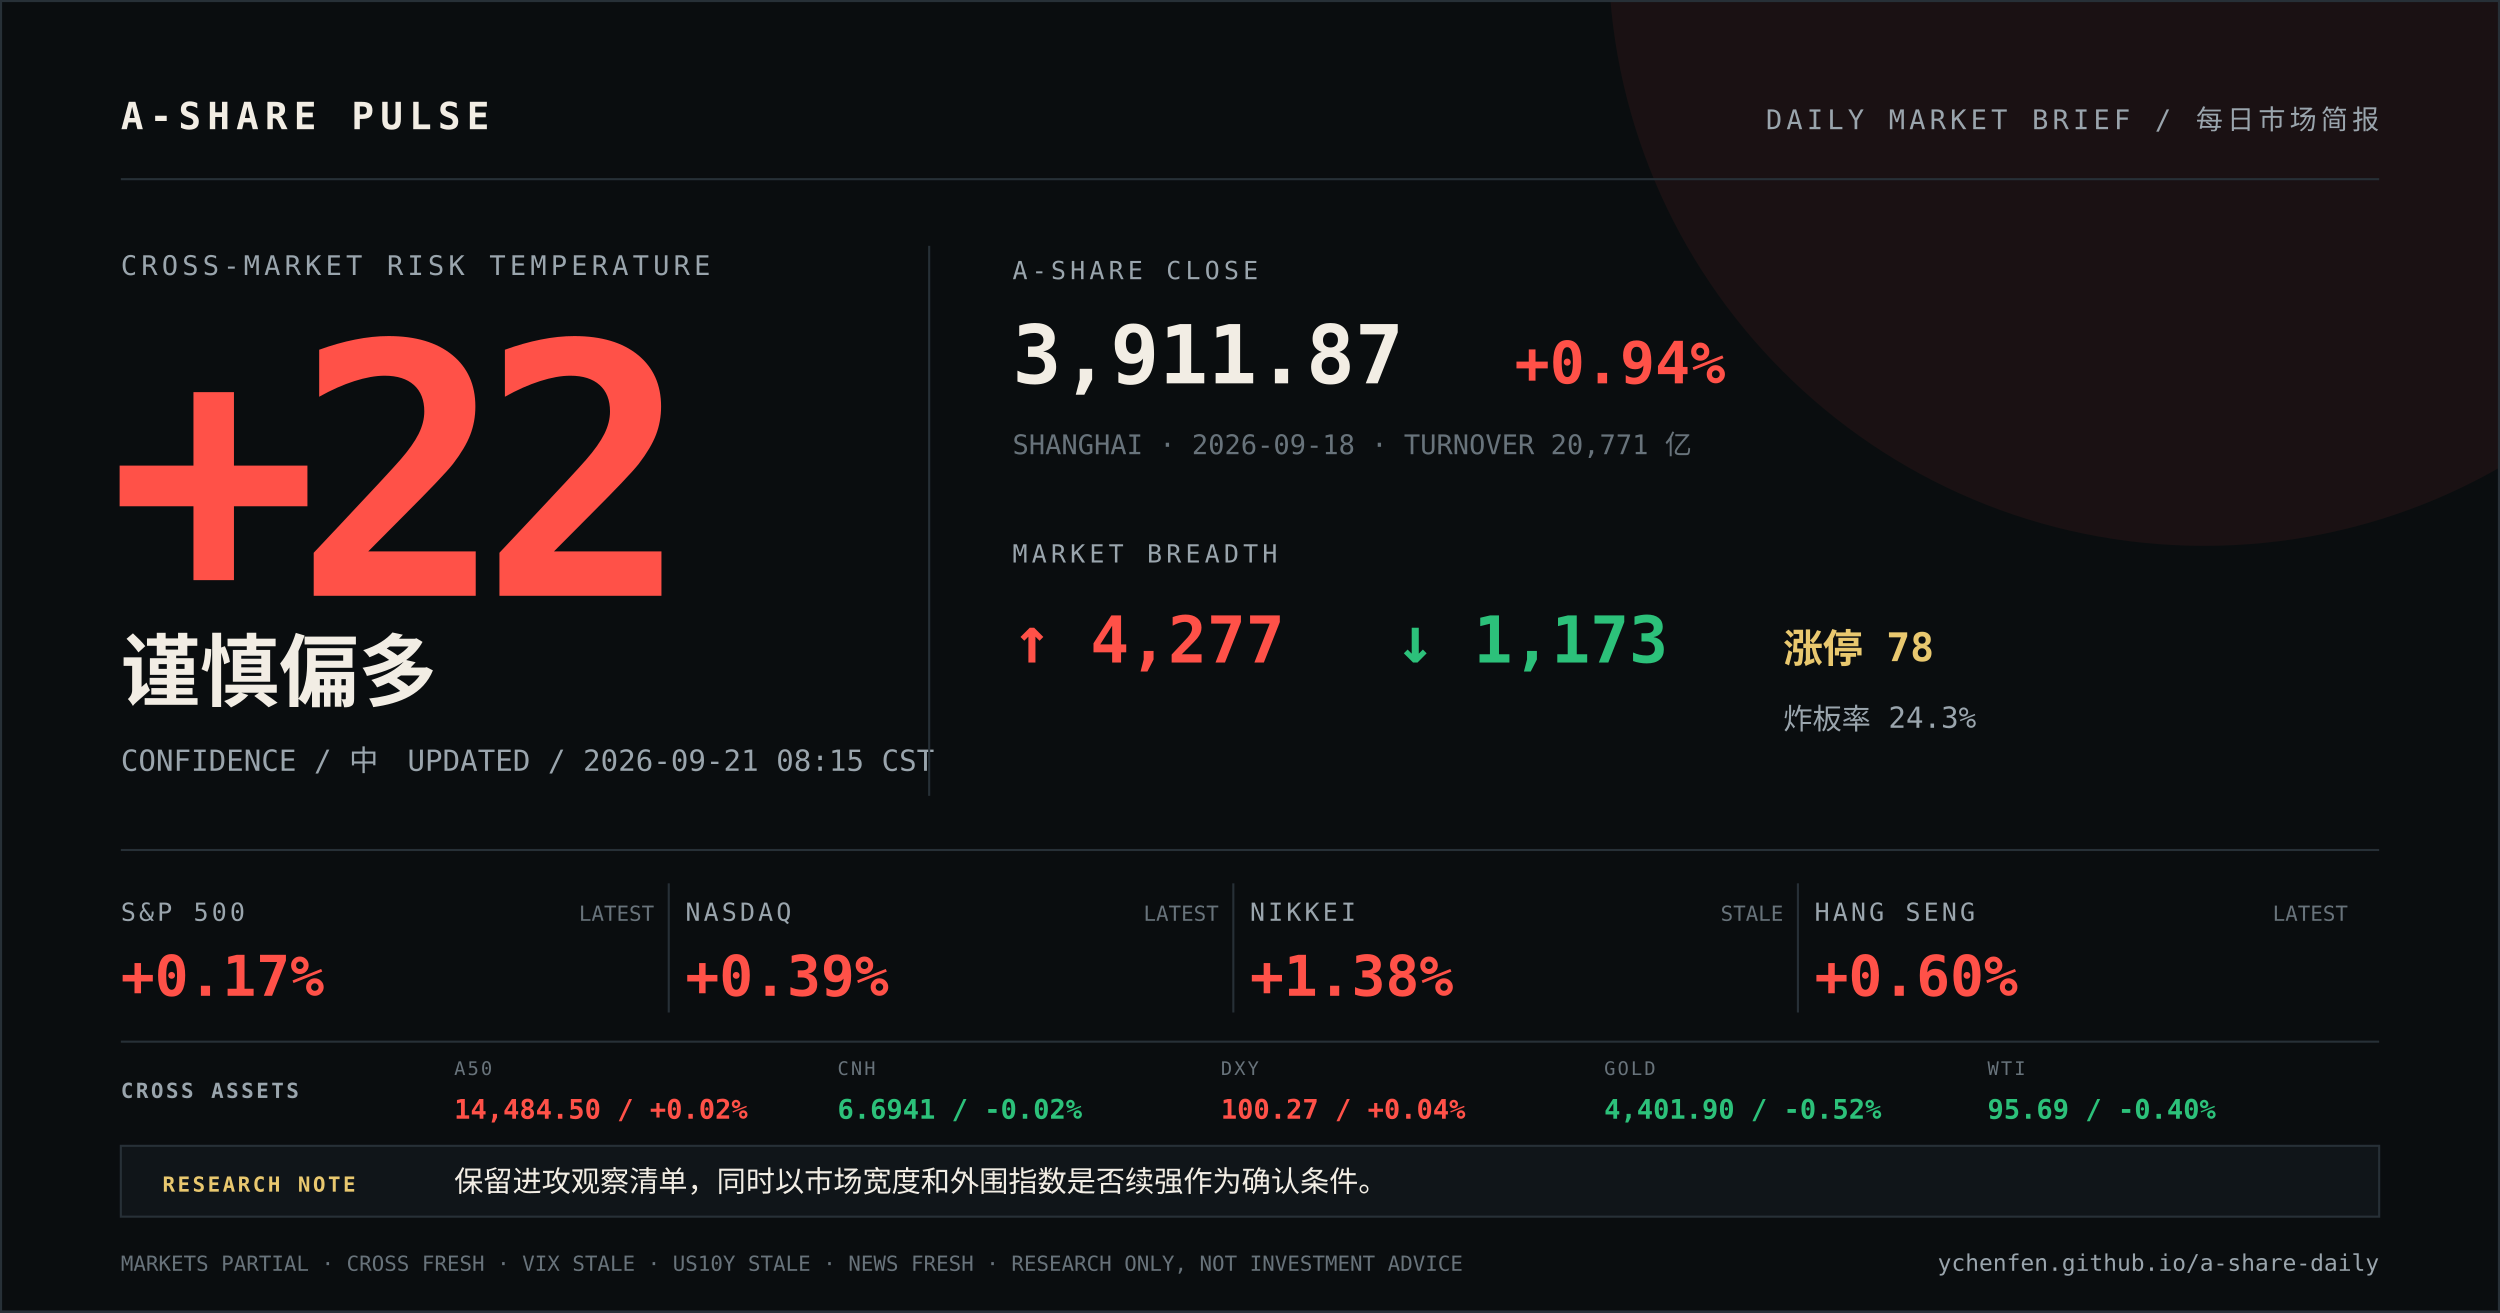
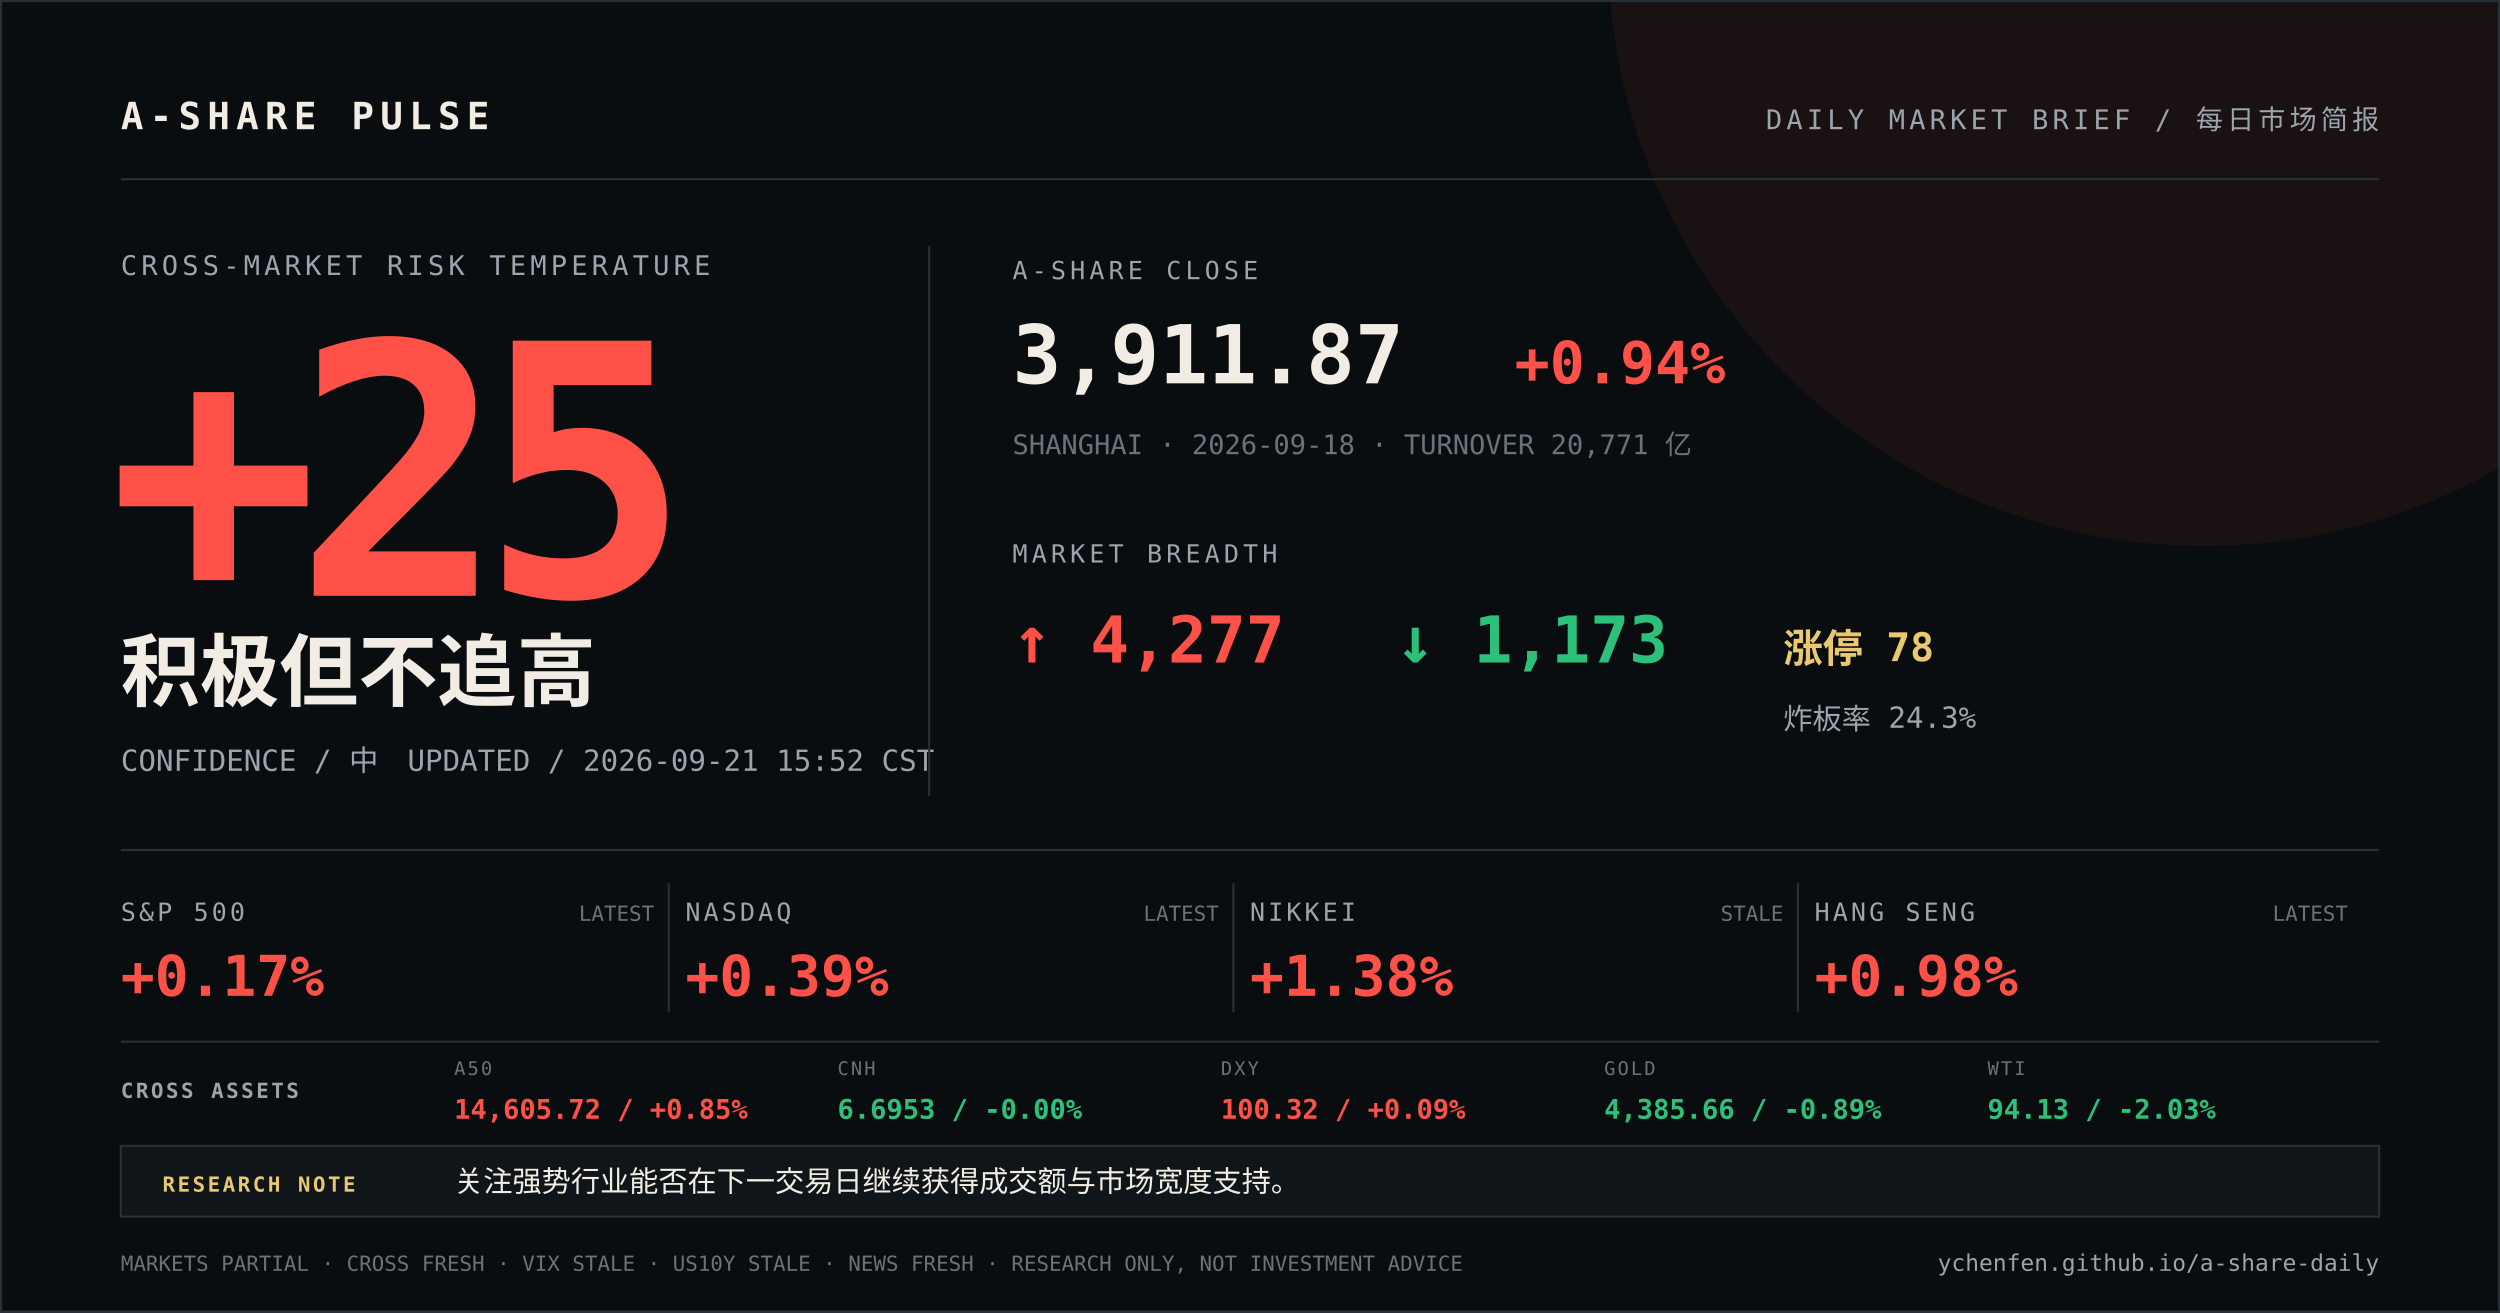
<svg xmlns="http://www.w3.org/2000/svg" width="1200" height="630" viewBox="0 0 1200 630">
  <rect width="1200" height="630" fill="#0a0d0f" />
  <circle cx="1058" cy="-24" r="286" fill="#ff5148" opacity="0.07" />
  <path d="M0 0H1200V630H0Z" fill="none" stroke="#273037" stroke-width="2" />
  <g font-family="DIN Alternate, SFMono-Regular, Menlo, monospace">
    <text x="58" y="62" fill="#f2ede4" font-size="18" font-weight="700" letter-spacing="3">A-SHARE PULSE</text>
    <text x="1142" y="62" fill="#9aa5ad" font-size="13" text-anchor="end" letter-spacing="2">DAILY MARKET BRIEF / 每日市场简报</text>
    <line x1="58" y1="86" x2="1142" y2="86" stroke="#273037" />
    <text x="58" y="132" fill="#9aa5ad" font-size="13" letter-spacing="2">CROSS-MARKET RISK TEMPERATURE</text>
-     <text x="52" y="286" fill="#ff5148" font-size="168" font-weight="800" letter-spacing="-12">+22</text>
-     <text x="58" y="336" fill="#f2ede4" font-size="38" font-weight="700">谨慎偏多</text>
-     <text x="58" y="370" fill="#9aa5ad" font-size="14">CONFIDENCE / 中　UPDATED / 2026-09-21 08:15 CST</text>
+     <text x="52" y="286" fill="#ff5148" font-size="168" font-weight="800" letter-spacing="-12">+25</text>
+     <text x="58" y="336" fill="#f2ede4" font-size="38" font-weight="700">积极但不追高</text>
+     <text x="58" y="370" fill="#9aa5ad" font-size="14">CONFIDENCE / 中　UPDATED / 2026-09-21 15:52 CST</text>
    <line x1="446" y1="118" x2="446" y2="382" stroke="#273037" />
    <text x="486" y="134" fill="#9aa5ad" font-size="12" letter-spacing="2">A-SHARE CLOSE</text>
    <text x="486" y="184" fill="#f2ede4" font-size="39" font-weight="700">3,911.87</text>
    <text x="727" y="184" fill="#ff5148" font-size="28" font-weight="700">+0.94%</text>
    <text x="486" y="218" fill="#68737b" font-size="13">SHANGHAI · 2026-09-18 · TURNOVER 20,771 亿</text>
    <text x="486" y="270" fill="#9aa5ad" font-size="12" letter-spacing="2">MARKET BREADTH</text>
    <text x="486" y="318" fill="#ff5148" font-size="31" font-weight="700">↑ 4,277</text>
    <text x="670" y="318" fill="#2cc17a" font-size="31" font-weight="700">↓ 1,173</text>
    <text x="856" y="318" fill="#e9c86f" font-size="19" font-weight="700">涨停 78</text>
    <text x="856" y="350" fill="#9aa5ad" font-size="14">炸板率 24.3%</text>
    <line x1="58" y1="408" x2="1142" y2="408" stroke="#273037" />
    <text x="58" y="442" fill="#9aa5ad" font-size="12" letter-spacing="1.5">S&amp;P 500</text>
    <text x="58" y="478" fill="#ff5148" font-size="27" font-weight="700">+0.17%</text>
    <text x="314" y="442" fill="#68737b" font-size="10" text-anchor="end">LATEST</text>
    <line x1="321" y1="424" x2="321" y2="486" stroke="#273037" />
    <text x="329" y="442" fill="#9aa5ad" font-size="12" letter-spacing="1.5">NASDAQ</text>
    <text x="329" y="478" fill="#ff5148" font-size="27" font-weight="700">+0.39%</text>
    <text x="585" y="442" fill="#68737b" font-size="10" text-anchor="end">LATEST</text>
    <line x1="592" y1="424" x2="592" y2="486" stroke="#273037" />
    <text x="600" y="442" fill="#9aa5ad" font-size="12" letter-spacing="1.5">NIKKEI</text>
    <text x="600" y="478" fill="#ff5148" font-size="27" font-weight="700">+1.38%</text>
    <text x="856" y="442" fill="#68737b" font-size="10" text-anchor="end">STALE</text>
    <line x1="863" y1="424" x2="863" y2="486" stroke="#273037" />
    <text x="871" y="442" fill="#9aa5ad" font-size="12" letter-spacing="1.5">HANG SENG</text>
-     <text x="871" y="478" fill="#ff5148" font-size="27" font-weight="700">+0.60%</text>
+     <text x="871" y="478" fill="#ff5148" font-size="27" font-weight="700">+0.98%</text>
    <text x="1127" y="442" fill="#68737b" font-size="10" text-anchor="end">LATEST</text>
    <line x1="58" y1="500" x2="1142" y2="500" stroke="#273037" />
    <text x="58" y="527" fill="#9aa5ad" font-size="10" font-weight="700" letter-spacing="1.2">CROSS ASSETS</text>
    <text x="218" y="516" fill="#68737b" font-size="9" letter-spacing="1">A50</text>
-     <text x="218" y="537" fill="#ff5148" font-size="13" font-weight="700">14,484.50 / +0.02%</text>
+     <text x="218" y="537" fill="#ff5148" font-size="13" font-weight="700">14,605.72 / +0.85%</text>
    <text x="402" y="516" fill="#68737b" font-size="9" letter-spacing="1">CNH</text>
-     <text x="402" y="537" fill="#2cc17a" font-size="13" font-weight="700">6.6941 / -0.02%</text>
+     <text x="402" y="537" fill="#2cc17a" font-size="13" font-weight="700">6.6953 / -0.00%</text>
    <text x="586" y="516" fill="#68737b" font-size="9" letter-spacing="1">DXY</text>
-     <text x="586" y="537" fill="#ff5148" font-size="13" font-weight="700">100.27 / +0.04%</text>
+     <text x="586" y="537" fill="#ff5148" font-size="13" font-weight="700">100.32 / +0.09%</text>
    <text x="770" y="516" fill="#68737b" font-size="9" letter-spacing="1">GOLD</text>
-     <text x="770" y="537" fill="#2cc17a" font-size="13" font-weight="700">4,401.90 / -0.52%</text>
+     <text x="770" y="537" fill="#2cc17a" font-size="13" font-weight="700">4,385.66 / -0.89%</text>
    <text x="954" y="516" fill="#68737b" font-size="9" letter-spacing="1">WTI</text>
-     <text x="954" y="537" fill="#2cc17a" font-size="13" font-weight="700">95.69 / -0.40%</text>
+     <text x="954" y="537" fill="#2cc17a" font-size="13" font-weight="700">94.13 / -2.03%</text>
    <rect x="58" y="550" width="1084" height="34" fill="#101519" stroke="#273037" />
    <text x="78" y="572" fill="#e9c86f" font-size="10" font-weight="700" letter-spacing="1.2">RESEARCH NOTE</text>
-     <text x="218" y="572" fill="#f2ede4" font-size="14">保留进攻观察清单，同时以市场宽度和外围指数是否续强作为确认条件。</text>
+     <text x="218" y="572" fill="#f2ede4" font-size="14">关注强势行业能否在下一交易日继续获得成交额与市场宽度支持。</text>
    <text x="58" y="610" fill="#68737b" font-size="10">MARKETS PARTIAL · CROSS FRESH · VIX STALE · US10Y STALE · NEWS FRESH · RESEARCH ONLY, NOT INVESTMENT ADVICE</text>
    <text x="1142" y="610" fill="#9aa5ad" font-size="11" text-anchor="end">ychenfen.github.io/a-share-daily</text>
  </g>
</svg>
